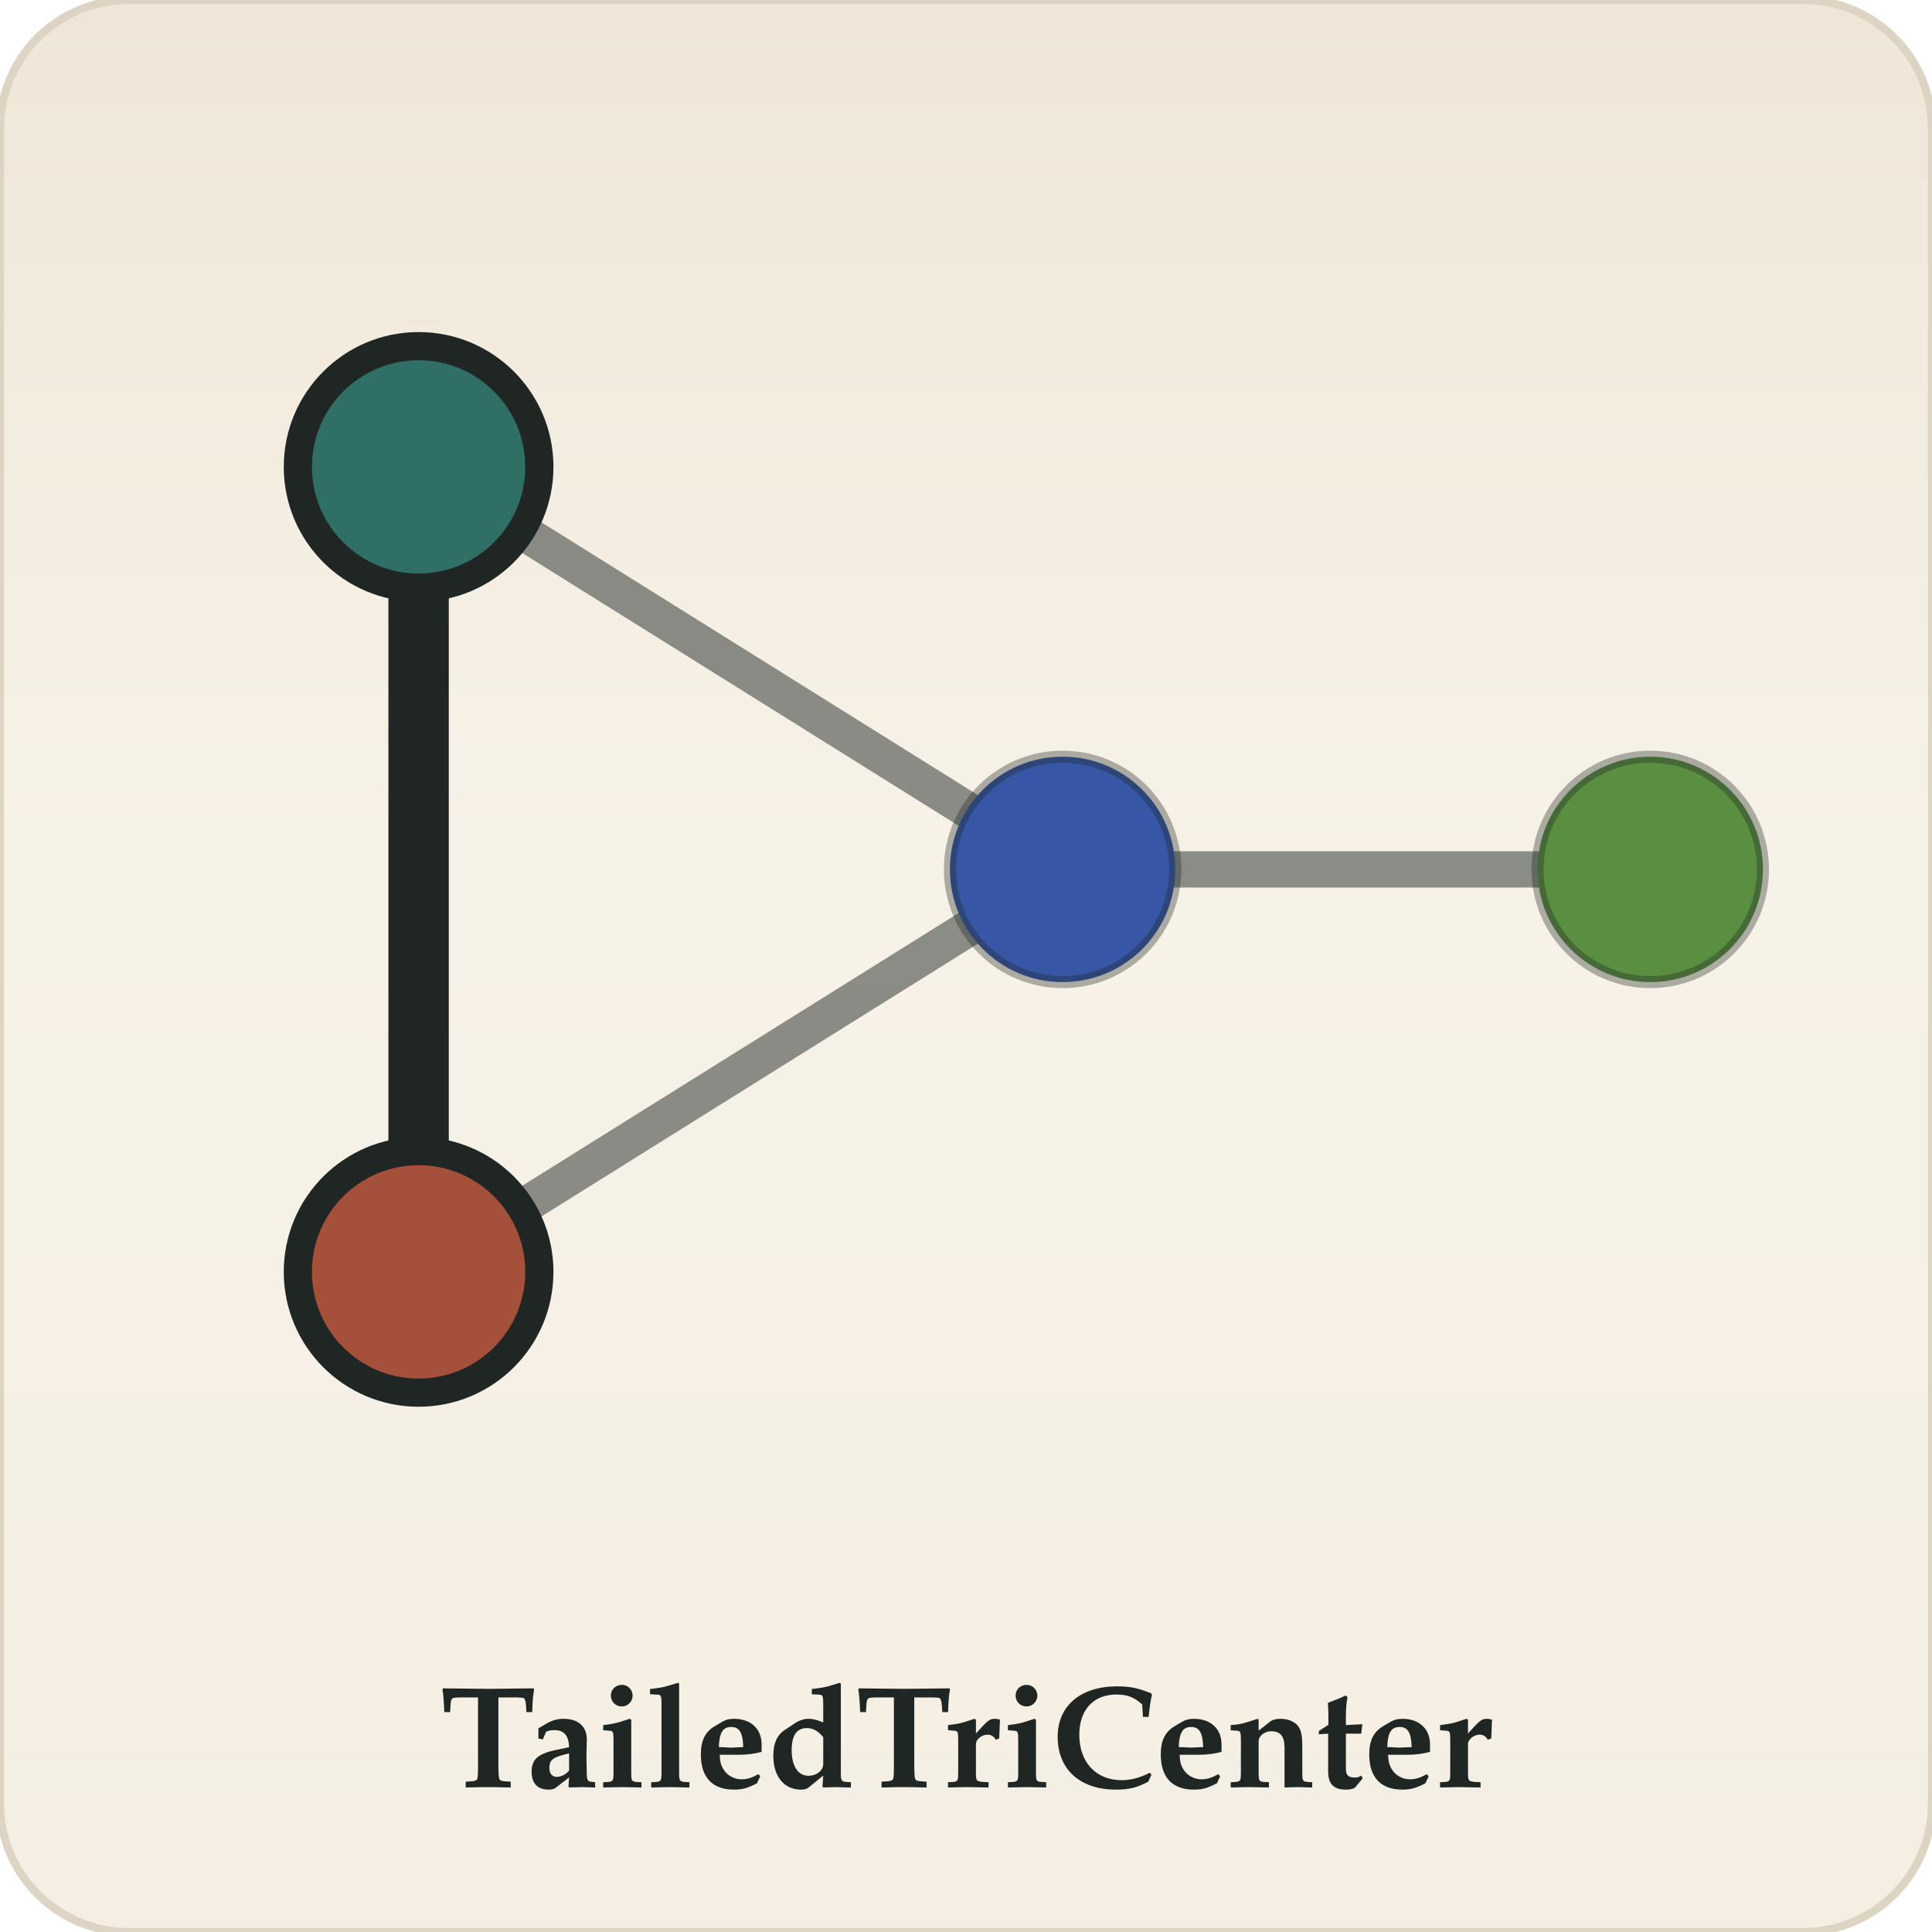
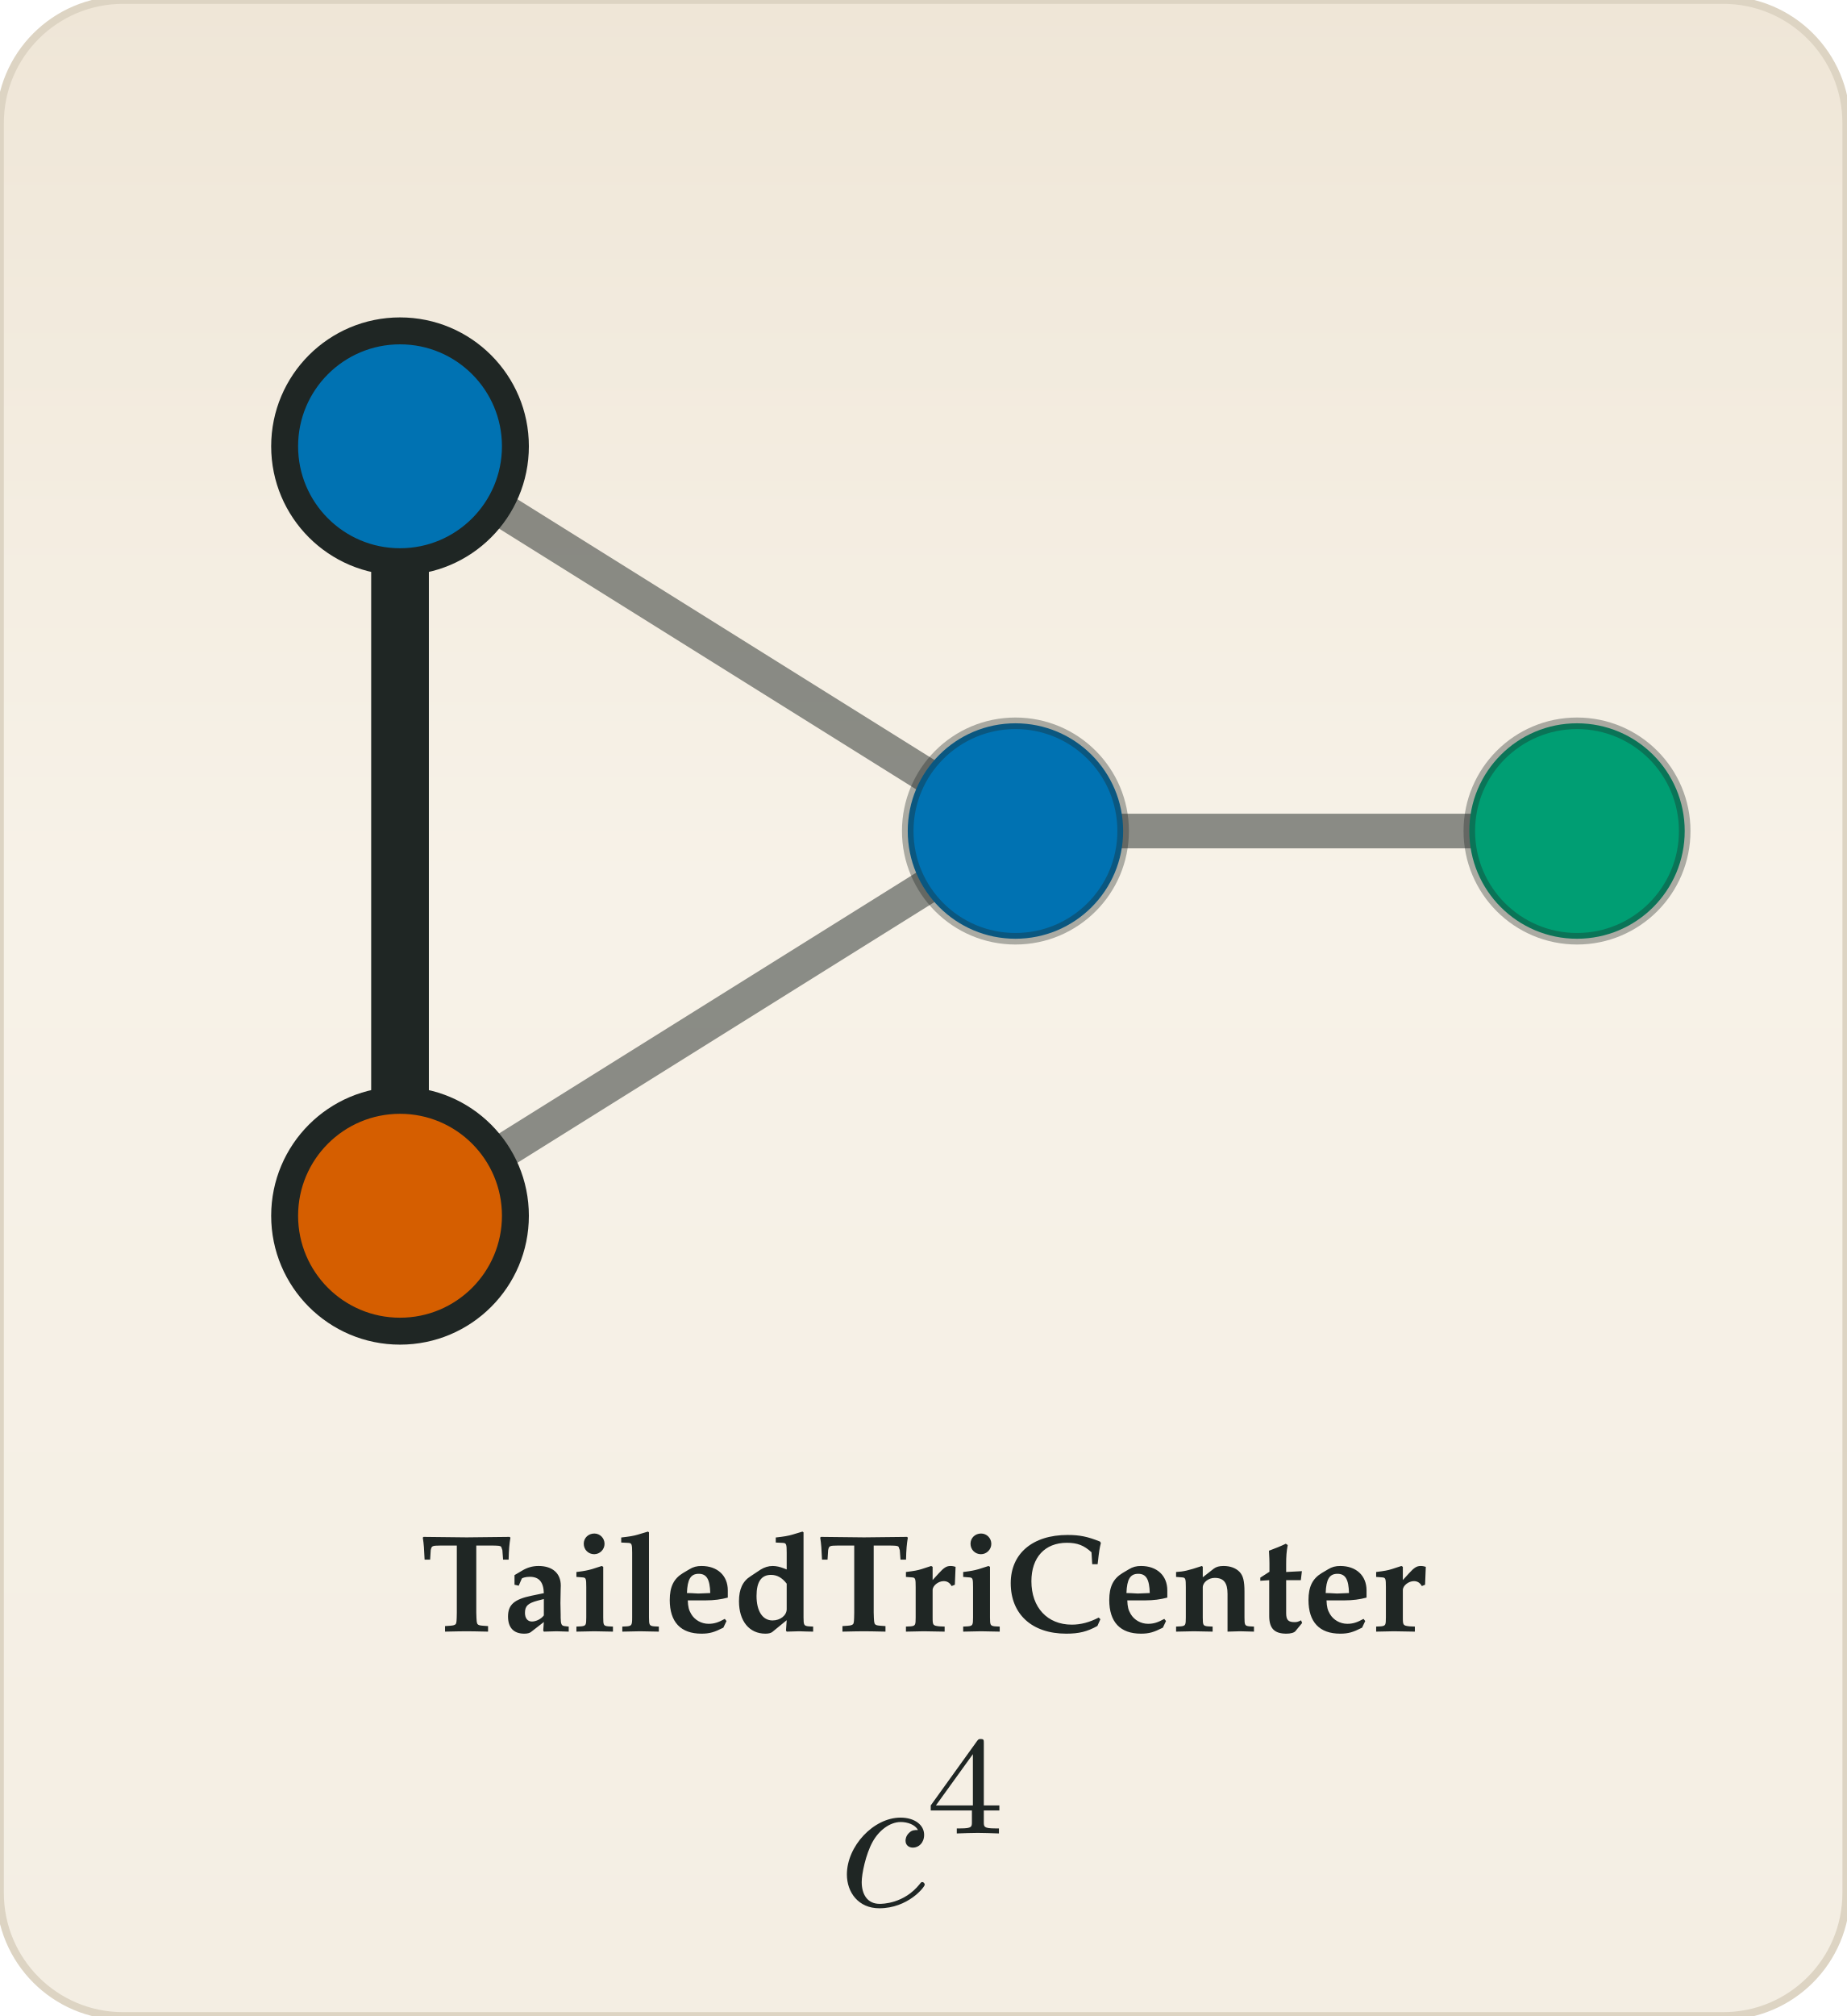
- <svg xmlns="http://www.w3.org/2000/svg" viewBox="0 0 240 240" width="240" height="240" role="img" aria-label="TailedTriCenter (orbit 7)">
+ <svg xmlns="http://www.w3.org/2000/svg" xmlns:xlink="http://www.w3.org/1999/xlink" viewBox="0 0 240 262" width="240" height="262" role="img" aria-label="TailedTriCenter (orbit 7)">
  <defs>
-     <linearGradient id="paper" x1="0" y1="0" x2="0" y2="240" gradientUnits="userSpaceOnUse">
+     <linearGradient id="paper" x1="0" y1="0" x2="0" y2="262" gradientUnits="userSpaceOnUse">
      <stop offset="0" stop-color="#efe6d7" />
      <stop offset="0.44" stop-color="#f7f2e8" />
      <stop offset="1" stop-color="#f4eee3" />
    </linearGradient>
  </defs>
-   <rect width="240" height="240" rx="16" fill="url(#paper)" stroke="#ddd4c3" stroke-width="1" />
+   <rect width="240" height="262" rx="16" fill="url(#paper)" stroke="#ddd4c3" stroke-width="1" />
  <line x1="52.0" y1="158.0" x2="132.0" y2="108.0" stroke="#1f2624" stroke-opacity="0.5" stroke-width="4.5" stroke-linecap="round" />
  <line x1="52.0" y1="58.0" x2="132.0" y2="108.0" stroke="#1f2624" stroke-opacity="0.5" stroke-width="4.5" stroke-linecap="round" />
  <line x1="132.0" y1="108.0" x2="205.0" y2="108.0" stroke="#1f2624" stroke-opacity="0.5" stroke-width="4.5" stroke-linecap="round" />
  <line x1="52.0" y1="58.0" x2="52.0" y2="158.0" stroke="#1f2624" stroke-width="7.5" stroke-linecap="round" />
-   <circle cx="52.0" cy="58.0" r="15" fill="#2f6f65" stroke="#1f2624" stroke-width="3.5" stroke-opacity="1.0" />
-   <circle cx="52.0" cy="158.0" r="15" fill="#a5503a" stroke="#1f2624" stroke-width="3.5" stroke-opacity="1.0" />
-   <circle cx="132.0" cy="108.0" r="14" fill="#3856a6" stroke="#1f2624" stroke-width="1.5" stroke-opacity="0.35" />
-   <circle cx="205.0" cy="108.0" r="14" fill="#5a8f42" stroke="#1f2624" stroke-width="1.5" stroke-opacity="0.35" />
-   <text x="120.0" y="222" text-anchor="middle" font-family="Iowan Old Style, Palatino Linotype, Book Antiqua, Georgia, serif" font-size="18" font-weight="600" fill="#1f2624">TailedTriCenter</text>
+   <circle cx="52.0" cy="58.0" r="15" fill="#0072B2" stroke="#1f2624" stroke-width="3.5" stroke-opacity="1.0" />
+   <circle cx="52.0" cy="158.0" r="15" fill="#D55E00" stroke="#1f2624" stroke-width="3.5" stroke-opacity="1.0" />
+   <circle cx="132.0" cy="108.0" r="14" fill="#0072B2" stroke="#1f2624" stroke-width="1.5" stroke-opacity="0.35" />
+   <circle cx="205.0" cy="108.0" r="14" fill="#009E73" stroke="#1f2624" stroke-width="1.5" stroke-opacity="0.35" />
+   <text x="120.0" y="212" text-anchor="middle" font-family="Iowan Old Style, Palatino Linotype, Book Antiqua, Georgia, serif" font-size="18" font-weight="600" fill="#1f2624">TailedTriCenter</text>
+   <svg x="110.09" y="226.00" width="19.82" height="22.00" viewBox="-69.599 -70.214 7.592 8.425" overflow="visible">
+     <g fill="#1f2624">
+       <defs>
+         <path id="f7_g1-52" d="M3.689-1.144V-1.395H2.915V-4.505C2.915-4.652 2.915-4.7 2.762-4.7C2.678-4.7 2.65-4.7 2.58-4.603L.272-1.395V-1.144H2.322V-.572C2.322-.335 2.322-.251 1.757-.251H1.569V0C1.918-.014 2.364-.028 2.615-.028C2.873-.028 3.32-.014 3.668 0V-.251H3.48C2.915-.251 2.915-.335 2.915-.572V-1.144H3.689ZM2.371-3.947V-1.395H.53L2.371-3.947Z" />
+         <path id="f7_g0-99" d="M3.945-3.786C3.786-3.786 3.646-3.786 3.507-3.646C3.347-3.497 3.328-3.328 3.328-3.258C3.328-3.019 3.507-2.909 3.696-2.909C3.985-2.909 4.254-3.148 4.254-3.547C4.254-4.035 3.786-4.403 3.078-4.403C1.733-4.403 .408-2.979 .408-1.574C.408-.677 .986 .11 2.022 .11C3.447 .11 4.284-.946 4.284-1.066C4.284-1.126 4.224-1.196 4.164-1.196C4.115-1.196 4.095-1.176 4.035-1.096C3.248-.11 2.162-.11 2.042-.11C1.415-.11 1.146-.598 1.146-1.196C1.146-1.604 1.345-2.57 1.684-3.188C1.993-3.756 2.54-4.184 3.088-4.184C3.427-4.184 3.806-4.055 3.945-3.786Z" />
+       </defs>
+       <g id="f7_page">
+         <use x="-70.007" y="-61.898" xlink:href="#f7_g0-99" />
+         <use x="-65.696" y="-65.513" xlink:href="#f7_g1-52" />
+       </g>
+     </g>
+   </svg>
</svg>
